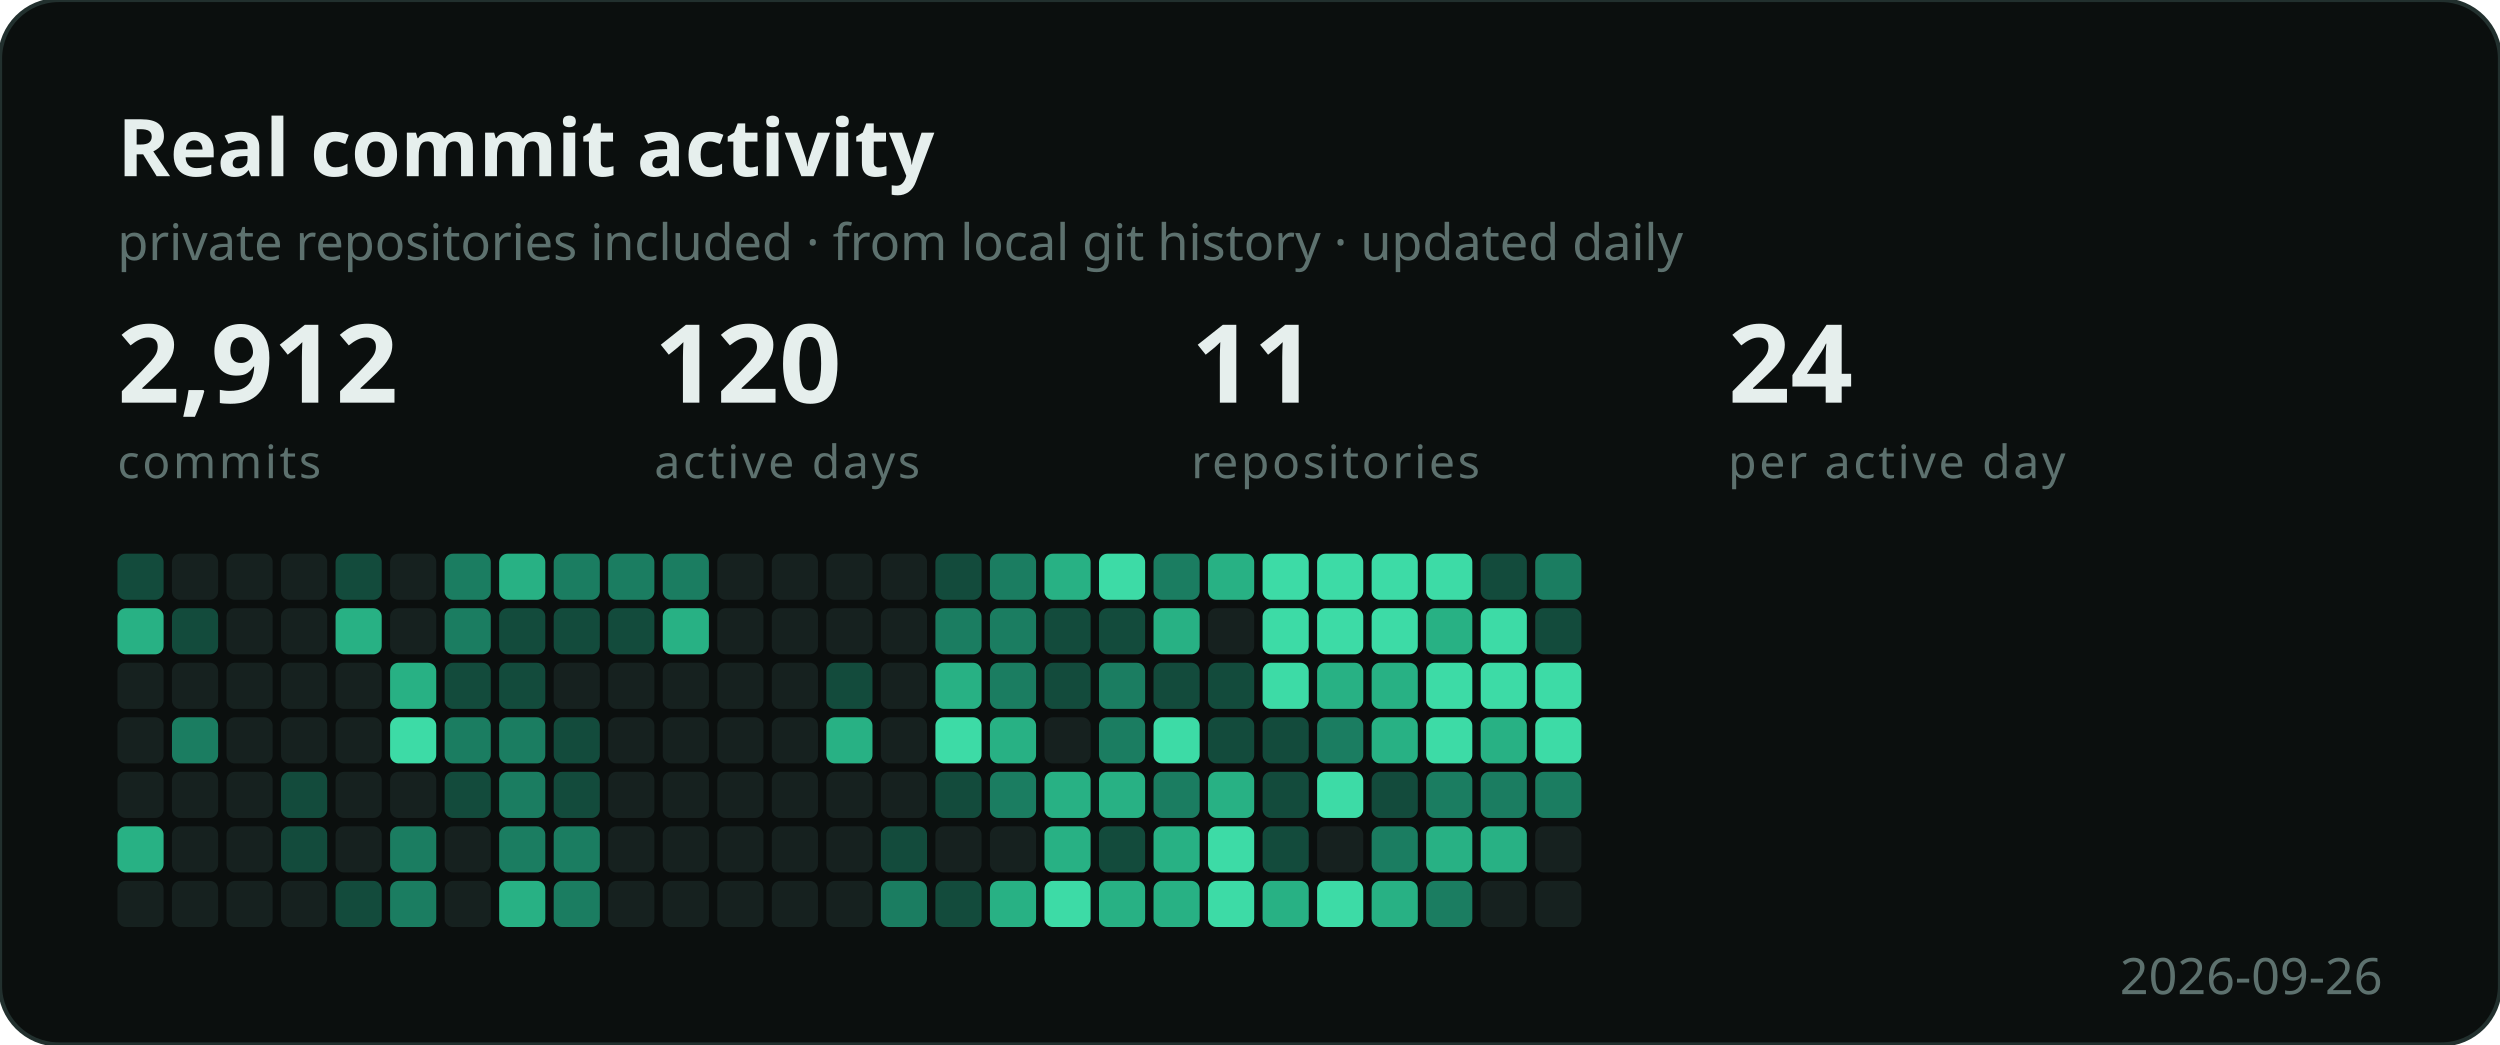
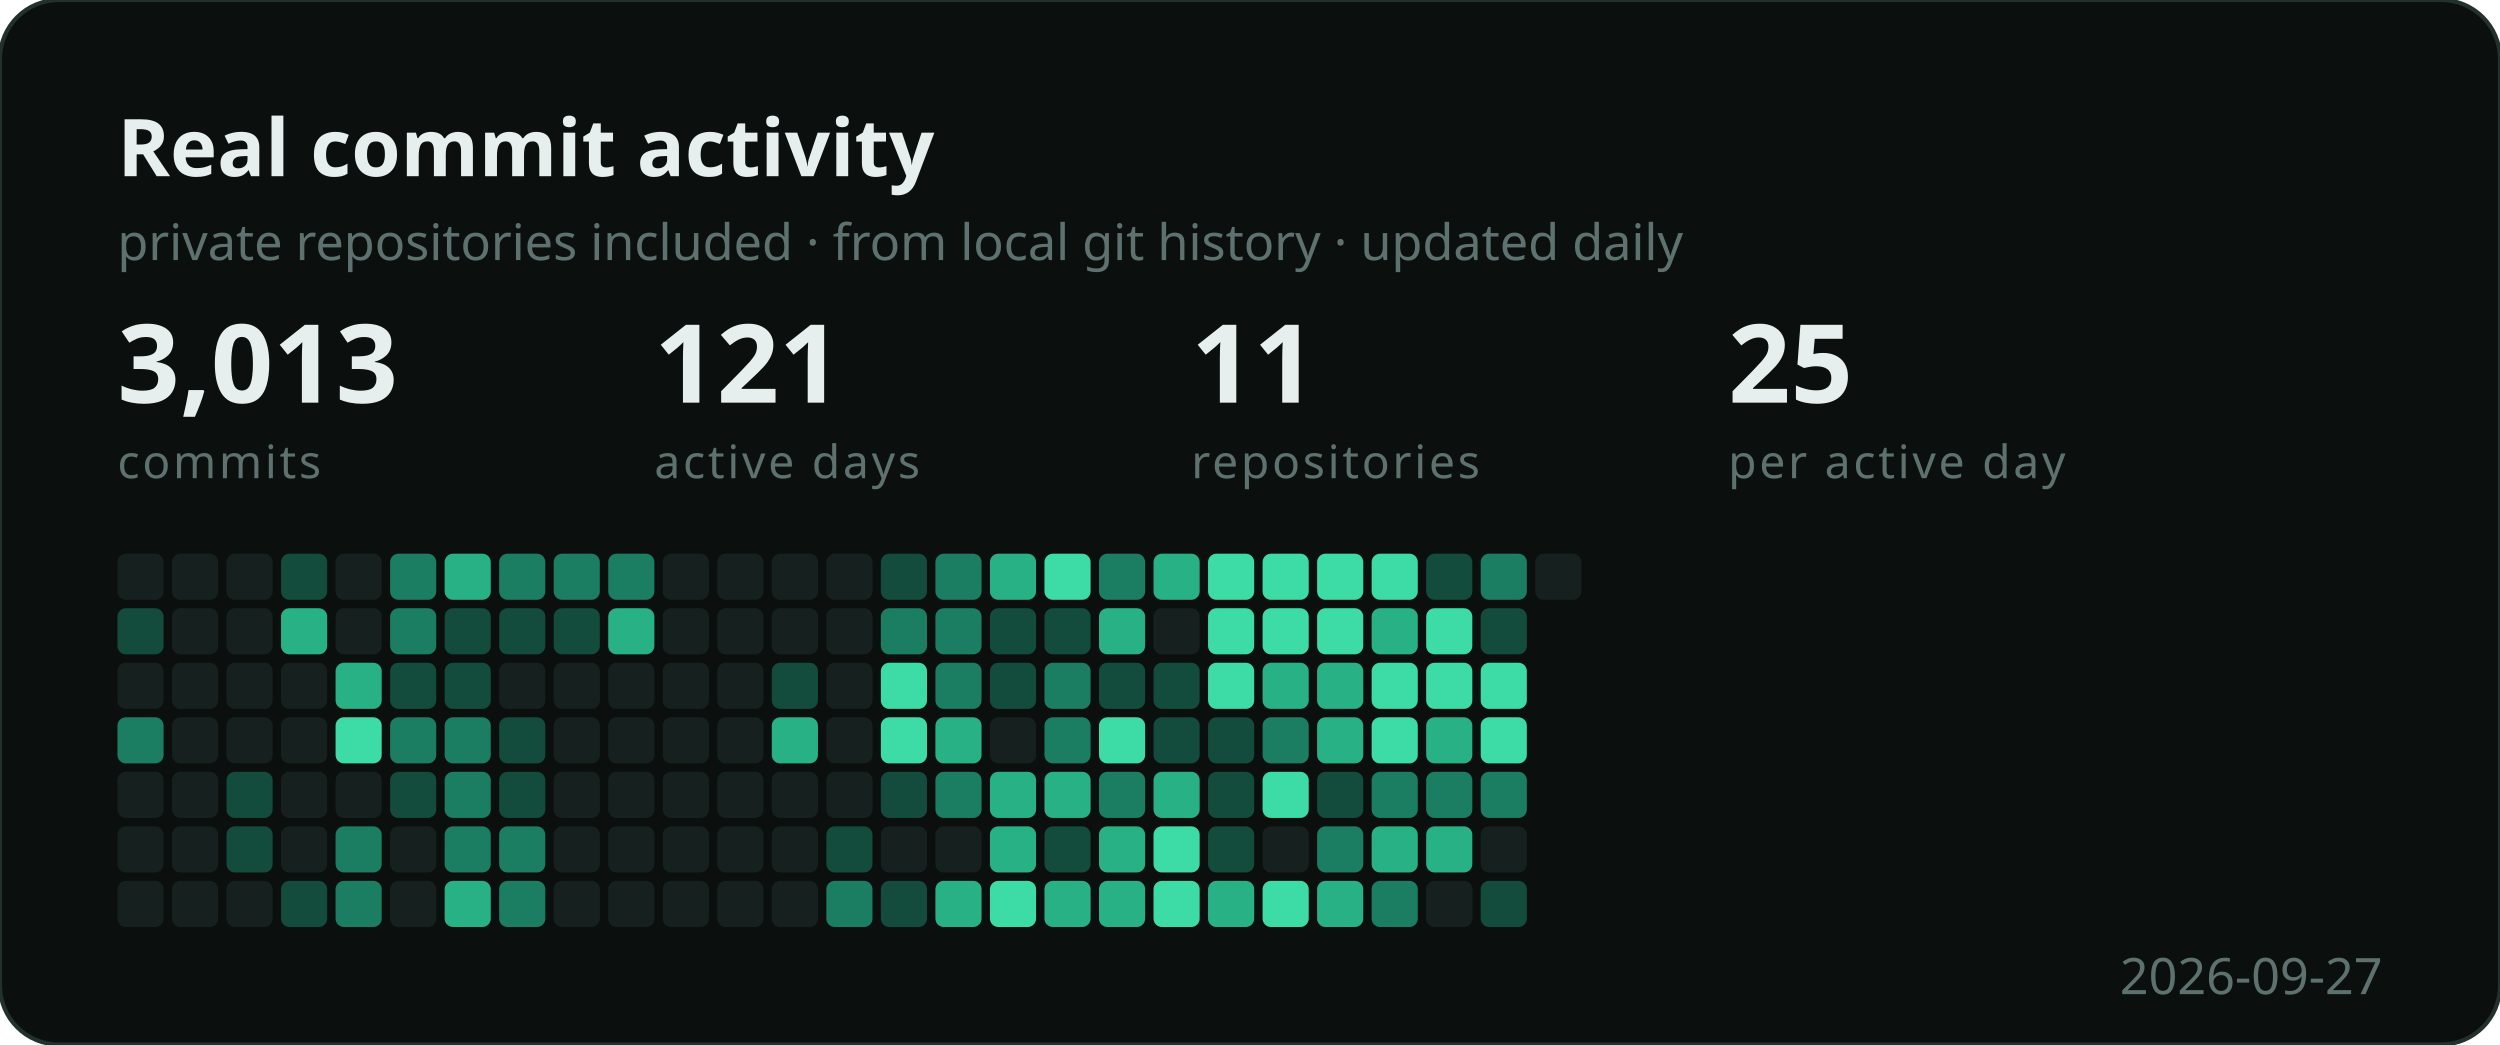
<svg xmlns="http://www.w3.org/2000/svg" width="596" height="249" viewBox="0 0 596 249" role="img" aria-label="Developer activity">
  <style>
    .b { font: 700 19px "Segoe UI", Ubuntu, sans-serif; fill: #e6efed; }
    .s { font: 400 12px "Segoe UI", Ubuntu, sans-serif; fill: #5d716e; }
    .n { font: 700 26px "Segoe UI", Ubuntu, sans-serif; fill: #e6efed; }
    .e { font: 400 11px "Segoe UI", Ubuntu, sans-serif; fill: #5d716e;
          letter-spacing: .06em; text-transform: uppercase; }
  </style>
  <rect width="596" height="249" rx="14" fill="#0b0f0e" stroke="#22302e" />
  <text x="28" y="42" class="b">Real commit activity</text>
  <text x="28" y="62" class="s">private repositories included · from local git history · updated daily</text>
-   <text x="28" y="96" class="n">2,912</text>
+   <text x="28" y="96" class="n">3,013</text>
  <text x="28" y="114" class="e">commits</text>
-   <text x="156" y="96" class="n">120</text>
+   <text x="156" y="96" class="n">121</text>
  <text x="156" y="114" class="e">active days</text>
  <text x="284" y="96" class="n">11</text>
  <text x="284" y="114" class="e">repositories</text>
-   <text x="412" y="96" class="n">24</text>
+   <text x="412" y="96" class="n">25</text>
  <text x="412" y="114" class="e">per active day</text>
  <g transform="translate(28,132)">
-     <rect x="0" y="0" width="11" height="11" rx="2" fill="#134b3c" />
-     <rect x="0" y="13" width="11" height="11" rx="2" fill="#28b184" />
+     <rect x="0" y="0" width="11" height="11" rx="2" fill="#16211f" />
+     <rect x="0" y="13" width="11" height="11" rx="2" fill="#134b3c" />
    <rect x="0" y="26" width="11" height="11" rx="2" fill="#16211f" />
-     <rect x="0" y="39" width="11" height="11" rx="2" fill="#16211f" />
+     <rect x="0" y="39" width="11" height="11" rx="2" fill="#1b7d61" />
    <rect x="0" y="52" width="11" height="11" rx="2" fill="#16211f" />
-     <rect x="0" y="65" width="11" height="11" rx="2" fill="#28b184" />
+     <rect x="0" y="65" width="11" height="11" rx="2" fill="#16211f" />
    <rect x="0" y="78" width="11" height="11" rx="2" fill="#16211f" />
    <rect x="13" y="0" width="11" height="11" rx="2" fill="#16211f" />
-     <rect x="13" y="13" width="11" height="11" rx="2" fill="#134b3c" />
+     <rect x="13" y="13" width="11" height="11" rx="2" fill="#16211f" />
    <rect x="13" y="26" width="11" height="11" rx="2" fill="#16211f" />
-     <rect x="13" y="39" width="11" height="11" rx="2" fill="#1b7d61" />
+     <rect x="13" y="39" width="11" height="11" rx="2" fill="#16211f" />
    <rect x="13" y="52" width="11" height="11" rx="2" fill="#16211f" />
    <rect x="13" y="65" width="11" height="11" rx="2" fill="#16211f" />
    <rect x="13" y="78" width="11" height="11" rx="2" fill="#16211f" />
    <rect x="26" y="0" width="11" height="11" rx="2" fill="#16211f" />
    <rect x="26" y="13" width="11" height="11" rx="2" fill="#16211f" />
    <rect x="26" y="26" width="11" height="11" rx="2" fill="#16211f" />
    <rect x="26" y="39" width="11" height="11" rx="2" fill="#16211f" />
-     <rect x="26" y="52" width="11" height="11" rx="2" fill="#16211f" />
-     <rect x="26" y="65" width="11" height="11" rx="2" fill="#16211f" />
+     <rect x="26" y="52" width="11" height="11" rx="2" fill="#134b3c" />
+     <rect x="26" y="65" width="11" height="11" rx="2" fill="#134b3c" />
    <rect x="26" y="78" width="11" height="11" rx="2" fill="#16211f" />
-     <rect x="39" y="0" width="11" height="11" rx="2" fill="#16211f" />
-     <rect x="39" y="13" width="11" height="11" rx="2" fill="#16211f" />
+     <rect x="39" y="0" width="11" height="11" rx="2" fill="#134b3c" />
+     <rect x="39" y="13" width="11" height="11" rx="2" fill="#28b184" />
    <rect x="39" y="26" width="11" height="11" rx="2" fill="#16211f" />
    <rect x="39" y="39" width="11" height="11" rx="2" fill="#16211f" />
-     <rect x="39" y="52" width="11" height="11" rx="2" fill="#134b3c" />
-     <rect x="39" y="65" width="11" height="11" rx="2" fill="#134b3c" />
-     <rect x="39" y="78" width="11" height="11" rx="2" fill="#16211f" />
-     <rect x="52" y="0" width="11" height="11" rx="2" fill="#134b3c" />
-     <rect x="52" y="13" width="11" height="11" rx="2" fill="#28b184" />
-     <rect x="52" y="26" width="11" height="11" rx="2" fill="#16211f" />
-     <rect x="52" y="39" width="11" height="11" rx="2" fill="#16211f" />
+     <rect x="39" y="52" width="11" height="11" rx="2" fill="#16211f" />
+     <rect x="39" y="65" width="11" height="11" rx="2" fill="#16211f" />
+     <rect x="39" y="78" width="11" height="11" rx="2" fill="#134b3c" />
+     <rect x="52" y="0" width="11" height="11" rx="2" fill="#16211f" />
+     <rect x="52" y="13" width="11" height="11" rx="2" fill="#16211f" />
+     <rect x="52" y="26" width="11" height="11" rx="2" fill="#28b184" />
+     <rect x="52" y="39" width="11" height="11" rx="2" fill="#3ddba6" />
    <rect x="52" y="52" width="11" height="11" rx="2" fill="#16211f" />
-     <rect x="52" y="65" width="11" height="11" rx="2" fill="#16211f" />
-     <rect x="52" y="78" width="11" height="11" rx="2" fill="#134b3c" />
-     <rect x="65" y="0" width="11" height="11" rx="2" fill="#16211f" />
-     <rect x="65" y="13" width="11" height="11" rx="2" fill="#16211f" />
-     <rect x="65" y="26" width="11" height="11" rx="2" fill="#28b184" />
-     <rect x="65" y="39" width="11" height="11" rx="2" fill="#3ddba6" />
-     <rect x="65" y="52" width="11" height="11" rx="2" fill="#16211f" />
-     <rect x="65" y="65" width="11" height="11" rx="2" fill="#1b7d61" />
-     <rect x="65" y="78" width="11" height="11" rx="2" fill="#1b7d61" />
-     <rect x="78" y="0" width="11" height="11" rx="2" fill="#1b7d61" />
-     <rect x="78" y="13" width="11" height="11" rx="2" fill="#1b7d61" />
+     <rect x="52" y="65" width="11" height="11" rx="2" fill="#1b7d61" />
+     <rect x="52" y="78" width="11" height="11" rx="2" fill="#1b7d61" />
+     <rect x="65" y="0" width="11" height="11" rx="2" fill="#1b7d61" />
+     <rect x="65" y="13" width="11" height="11" rx="2" fill="#1b7d61" />
+     <rect x="65" y="26" width="11" height="11" rx="2" fill="#134b3c" />
+     <rect x="65" y="39" width="11" height="11" rx="2" fill="#1b7d61" />
+     <rect x="65" y="52" width="11" height="11" rx="2" fill="#134b3c" />
+     <rect x="65" y="65" width="11" height="11" rx="2" fill="#16211f" />
+     <rect x="65" y="78" width="11" height="11" rx="2" fill="#16211f" />
+     <rect x="78" y="0" width="11" height="11" rx="2" fill="#28b184" />
+     <rect x="78" y="13" width="11" height="11" rx="2" fill="#134b3c" />
    <rect x="78" y="26" width="11" height="11" rx="2" fill="#134b3c" />
    <rect x="78" y="39" width="11" height="11" rx="2" fill="#1b7d61" />
-     <rect x="78" y="52" width="11" height="11" rx="2" fill="#134b3c" />
-     <rect x="78" y="65" width="11" height="11" rx="2" fill="#16211f" />
-     <rect x="78" y="78" width="11" height="11" rx="2" fill="#16211f" />
-     <rect x="91" y="0" width="11" height="11" rx="2" fill="#28b184" />
+     <rect x="78" y="52" width="11" height="11" rx="2" fill="#1b7d61" />
+     <rect x="78" y="65" width="11" height="11" rx="2" fill="#1b7d61" />
+     <rect x="78" y="78" width="11" height="11" rx="2" fill="#28b184" />
+     <rect x="91" y="0" width="11" height="11" rx="2" fill="#1b7d61" />
    <rect x="91" y="13" width="11" height="11" rx="2" fill="#134b3c" />
-     <rect x="91" y="26" width="11" height="11" rx="2" fill="#134b3c" />
-     <rect x="91" y="39" width="11" height="11" rx="2" fill="#1b7d61" />
-     <rect x="91" y="52" width="11" height="11" rx="2" fill="#1b7d61" />
+     <rect x="91" y="26" width="11" height="11" rx="2" fill="#16211f" />
+     <rect x="91" y="39" width="11" height="11" rx="2" fill="#134b3c" />
+     <rect x="91" y="52" width="11" height="11" rx="2" fill="#134b3c" />
    <rect x="91" y="65" width="11" height="11" rx="2" fill="#1b7d61" />
-     <rect x="91" y="78" width="11" height="11" rx="2" fill="#28b184" />
+     <rect x="91" y="78" width="11" height="11" rx="2" fill="#1b7d61" />
    <rect x="104" y="0" width="11" height="11" rx="2" fill="#1b7d61" />
    <rect x="104" y="13" width="11" height="11" rx="2" fill="#134b3c" />
    <rect x="104" y="26" width="11" height="11" rx="2" fill="#16211f" />
-     <rect x="104" y="39" width="11" height="11" rx="2" fill="#134b3c" />
-     <rect x="104" y="52" width="11" height="11" rx="2" fill="#134b3c" />
-     <rect x="104" y="65" width="11" height="11" rx="2" fill="#1b7d61" />
-     <rect x="104" y="78" width="11" height="11" rx="2" fill="#1b7d61" />
+     <rect x="104" y="39" width="11" height="11" rx="2" fill="#16211f" />
+     <rect x="104" y="52" width="11" height="11" rx="2" fill="#16211f" />
+     <rect x="104" y="65" width="11" height="11" rx="2" fill="#16211f" />
+     <rect x="104" y="78" width="11" height="11" rx="2" fill="#16211f" />
    <rect x="117" y="0" width="11" height="11" rx="2" fill="#1b7d61" />
-     <rect x="117" y="13" width="11" height="11" rx="2" fill="#134b3c" />
+     <rect x="117" y="13" width="11" height="11" rx="2" fill="#28b184" />
    <rect x="117" y="26" width="11" height="11" rx="2" fill="#16211f" />
    <rect x="117" y="39" width="11" height="11" rx="2" fill="#16211f" />
    <rect x="117" y="52" width="11" height="11" rx="2" fill="#16211f" />
    <rect x="117" y="65" width="11" height="11" rx="2" fill="#16211f" />
    <rect x="117" y="78" width="11" height="11" rx="2" fill="#16211f" />
-     <rect x="130" y="0" width="11" height="11" rx="2" fill="#1b7d61" />
-     <rect x="130" y="13" width="11" height="11" rx="2" fill="#28b184" />
+     <rect x="130" y="0" width="11" height="11" rx="2" fill="#16211f" />
+     <rect x="130" y="13" width="11" height="11" rx="2" fill="#16211f" />
    <rect x="130" y="26" width="11" height="11" rx="2" fill="#16211f" />
    <rect x="130" y="39" width="11" height="11" rx="2" fill="#16211f" />
    <rect x="130" y="52" width="11" height="11" rx="2" fill="#16211f" />
    <rect x="130" y="65" width="11" height="11" rx="2" fill="#16211f" />
    <rect x="130" y="78" width="11" height="11" rx="2" fill="#16211f" />
    <rect x="143" y="0" width="11" height="11" rx="2" fill="#16211f" />
    <rect x="143" y="13" width="11" height="11" rx="2" fill="#16211f" />
    <rect x="143" y="26" width="11" height="11" rx="2" fill="#16211f" />
    <rect x="143" y="39" width="11" height="11" rx="2" fill="#16211f" />
    <rect x="143" y="52" width="11" height="11" rx="2" fill="#16211f" />
    <rect x="143" y="65" width="11" height="11" rx="2" fill="#16211f" />
    <rect x="143" y="78" width="11" height="11" rx="2" fill="#16211f" />
    <rect x="156" y="0" width="11" height="11" rx="2" fill="#16211f" />
    <rect x="156" y="13" width="11" height="11" rx="2" fill="#16211f" />
-     <rect x="156" y="26" width="11" height="11" rx="2" fill="#16211f" />
-     <rect x="156" y="39" width="11" height="11" rx="2" fill="#16211f" />
+     <rect x="156" y="26" width="11" height="11" rx="2" fill="#134b3c" />
+     <rect x="156" y="39" width="11" height="11" rx="2" fill="#28b184" />
    <rect x="156" y="52" width="11" height="11" rx="2" fill="#16211f" />
    <rect x="156" y="65" width="11" height="11" rx="2" fill="#16211f" />
    <rect x="156" y="78" width="11" height="11" rx="2" fill="#16211f" />
    <rect x="169" y="0" width="11" height="11" rx="2" fill="#16211f" />
    <rect x="169" y="13" width="11" height="11" rx="2" fill="#16211f" />
-     <rect x="169" y="26" width="11" height="11" rx="2" fill="#134b3c" />
-     <rect x="169" y="39" width="11" height="11" rx="2" fill="#28b184" />
+     <rect x="169" y="26" width="11" height="11" rx="2" fill="#16211f" />
+     <rect x="169" y="39" width="11" height="11" rx="2" fill="#16211f" />
    <rect x="169" y="52" width="11" height="11" rx="2" fill="#16211f" />
-     <rect x="169" y="65" width="11" height="11" rx="2" fill="#16211f" />
-     <rect x="169" y="78" width="11" height="11" rx="2" fill="#16211f" />
-     <rect x="182" y="0" width="11" height="11" rx="2" fill="#16211f" />
-     <rect x="182" y="13" width="11" height="11" rx="2" fill="#16211f" />
-     <rect x="182" y="26" width="11" height="11" rx="2" fill="#16211f" />
-     <rect x="182" y="39" width="11" height="11" rx="2" fill="#16211f" />
-     <rect x="182" y="52" width="11" height="11" rx="2" fill="#16211f" />
-     <rect x="182" y="65" width="11" height="11" rx="2" fill="#134b3c" />
-     <rect x="182" y="78" width="11" height="11" rx="2" fill="#1b7d61" />
-     <rect x="195" y="0" width="11" height="11" rx="2" fill="#134b3c" />
+     <rect x="169" y="65" width="11" height="11" rx="2" fill="#134b3c" />
+     <rect x="169" y="78" width="11" height="11" rx="2" fill="#1b7d61" />
+     <rect x="182" y="0" width="11" height="11" rx="2" fill="#134b3c" />
+     <rect x="182" y="13" width="11" height="11" rx="2" fill="#1b7d61" />
+     <rect x="182" y="26" width="11" height="11" rx="2" fill="#3ddba6" />
+     <rect x="182" y="39" width="11" height="11" rx="2" fill="#3ddba6" />
+     <rect x="182" y="52" width="11" height="11" rx="2" fill="#134b3c" />
+     <rect x="182" y="65" width="11" height="11" rx="2" fill="#16211f" />
+     <rect x="182" y="78" width="11" height="11" rx="2" fill="#134b3c" />
+     <rect x="195" y="0" width="11" height="11" rx="2" fill="#1b7d61" />
    <rect x="195" y="13" width="11" height="11" rx="2" fill="#1b7d61" />
-     <rect x="195" y="26" width="11" height="11" rx="2" fill="#28b184" />
-     <rect x="195" y="39" width="11" height="11" rx="2" fill="#3ddba6" />
-     <rect x="195" y="52" width="11" height="11" rx="2" fill="#134b3c" />
+     <rect x="195" y="26" width="11" height="11" rx="2" fill="#1b7d61" />
+     <rect x="195" y="39" width="11" height="11" rx="2" fill="#28b184" />
+     <rect x="195" y="52" width="11" height="11" rx="2" fill="#1b7d61" />
    <rect x="195" y="65" width="11" height="11" rx="2" fill="#16211f" />
-     <rect x="195" y="78" width="11" height="11" rx="2" fill="#134b3c" />
-     <rect x="208" y="0" width="11" height="11" rx="2" fill="#1b7d61" />
-     <rect x="208" y="13" width="11" height="11" rx="2" fill="#1b7d61" />
-     <rect x="208" y="26" width="11" height="11" rx="2" fill="#1b7d61" />
-     <rect x="208" y="39" width="11" height="11" rx="2" fill="#28b184" />
-     <rect x="208" y="52" width="11" height="11" rx="2" fill="#1b7d61" />
-     <rect x="208" y="65" width="11" height="11" rx="2" fill="#16211f" />
-     <rect x="208" y="78" width="11" height="11" rx="2" fill="#28b184" />
-     <rect x="221" y="0" width="11" height="11" rx="2" fill="#28b184" />
+     <rect x="195" y="78" width="11" height="11" rx="2" fill="#28b184" />
+     <rect x="208" y="0" width="11" height="11" rx="2" fill="#28b184" />
+     <rect x="208" y="13" width="11" height="11" rx="2" fill="#134b3c" />
+     <rect x="208" y="26" width="11" height="11" rx="2" fill="#134b3c" />
+     <rect x="208" y="39" width="11" height="11" rx="2" fill="#16211f" />
+     <rect x="208" y="52" width="11" height="11" rx="2" fill="#28b184" />
+     <rect x="208" y="65" width="11" height="11" rx="2" fill="#28b184" />
+     <rect x="208" y="78" width="11" height="11" rx="2" fill="#3ddba6" />
+     <rect x="221" y="0" width="11" height="11" rx="2" fill="#3ddba6" />
    <rect x="221" y="13" width="11" height="11" rx="2" fill="#134b3c" />
-     <rect x="221" y="26" width="11" height="11" rx="2" fill="#134b3c" />
-     <rect x="221" y="39" width="11" height="11" rx="2" fill="#16211f" />
+     <rect x="221" y="26" width="11" height="11" rx="2" fill="#1b7d61" />
+     <rect x="221" y="39" width="11" height="11" rx="2" fill="#1b7d61" />
    <rect x="221" y="52" width="11" height="11" rx="2" fill="#28b184" />
-     <rect x="221" y="65" width="11" height="11" rx="2" fill="#28b184" />
-     <rect x="221" y="78" width="11" height="11" rx="2" fill="#3ddba6" />
-     <rect x="234" y="0" width="11" height="11" rx="2" fill="#3ddba6" />
-     <rect x="234" y="13" width="11" height="11" rx="2" fill="#134b3c" />
-     <rect x="234" y="26" width="11" height="11" rx="2" fill="#1b7d61" />
-     <rect x="234" y="39" width="11" height="11" rx="2" fill="#1b7d61" />
-     <rect x="234" y="52" width="11" height="11" rx="2" fill="#28b184" />
-     <rect x="234" y="65" width="11" height="11" rx="2" fill="#134b3c" />
+     <rect x="221" y="65" width="11" height="11" rx="2" fill="#134b3c" />
+     <rect x="221" y="78" width="11" height="11" rx="2" fill="#28b184" />
+     <rect x="234" y="0" width="11" height="11" rx="2" fill="#1b7d61" />
+     <rect x="234" y="13" width="11" height="11" rx="2" fill="#28b184" />
+     <rect x="234" y="26" width="11" height="11" rx="2" fill="#134b3c" />
+     <rect x="234" y="39" width="11" height="11" rx="2" fill="#3ddba6" />
+     <rect x="234" y="52" width="11" height="11" rx="2" fill="#1b7d61" />
+     <rect x="234" y="65" width="11" height="11" rx="2" fill="#28b184" />
    <rect x="234" y="78" width="11" height="11" rx="2" fill="#28b184" />
-     <rect x="247" y="0" width="11" height="11" rx="2" fill="#1b7d61" />
-     <rect x="247" y="13" width="11" height="11" rx="2" fill="#28b184" />
+     <rect x="247" y="0" width="11" height="11" rx="2" fill="#28b184" />
+     <rect x="247" y="13" width="11" height="11" rx="2" fill="#16211f" />
    <rect x="247" y="26" width="11" height="11" rx="2" fill="#134b3c" />
-     <rect x="247" y="39" width="11" height="11" rx="2" fill="#3ddba6" />
-     <rect x="247" y="52" width="11" height="11" rx="2" fill="#1b7d61" />
-     <rect x="247" y="65" width="11" height="11" rx="2" fill="#28b184" />
-     <rect x="247" y="78" width="11" height="11" rx="2" fill="#28b184" />
-     <rect x="260" y="0" width="11" height="11" rx="2" fill="#28b184" />
-     <rect x="260" y="13" width="11" height="11" rx="2" fill="#16211f" />
-     <rect x="260" y="26" width="11" height="11" rx="2" fill="#134b3c" />
+     <rect x="247" y="39" width="11" height="11" rx="2" fill="#134b3c" />
+     <rect x="247" y="52" width="11" height="11" rx="2" fill="#28b184" />
+     <rect x="247" y="65" width="11" height="11" rx="2" fill="#3ddba6" />
+     <rect x="247" y="78" width="11" height="11" rx="2" fill="#3ddba6" />
+     <rect x="260" y="0" width="11" height="11" rx="2" fill="#3ddba6" />
+     <rect x="260" y="13" width="11" height="11" rx="2" fill="#3ddba6" />
+     <rect x="260" y="26" width="11" height="11" rx="2" fill="#3ddba6" />
    <rect x="260" y="39" width="11" height="11" rx="2" fill="#134b3c" />
-     <rect x="260" y="52" width="11" height="11" rx="2" fill="#28b184" />
-     <rect x="260" y="65" width="11" height="11" rx="2" fill="#3ddba6" />
-     <rect x="260" y="78" width="11" height="11" rx="2" fill="#3ddba6" />
+     <rect x="260" y="52" width="11" height="11" rx="2" fill="#134b3c" />
+     <rect x="260" y="65" width="11" height="11" rx="2" fill="#134b3c" />
+     <rect x="260" y="78" width="11" height="11" rx="2" fill="#28b184" />
    <rect x="273" y="0" width="11" height="11" rx="2" fill="#3ddba6" />
    <rect x="273" y="13" width="11" height="11" rx="2" fill="#3ddba6" />
-     <rect x="273" y="26" width="11" height="11" rx="2" fill="#3ddba6" />
-     <rect x="273" y="39" width="11" height="11" rx="2" fill="#134b3c" />
-     <rect x="273" y="52" width="11" height="11" rx="2" fill="#134b3c" />
-     <rect x="273" y="65" width="11" height="11" rx="2" fill="#134b3c" />
-     <rect x="273" y="78" width="11" height="11" rx="2" fill="#28b184" />
+     <rect x="273" y="26" width="11" height="11" rx="2" fill="#28b184" />
+     <rect x="273" y="39" width="11" height="11" rx="2" fill="#1b7d61" />
+     <rect x="273" y="52" width="11" height="11" rx="2" fill="#3ddba6" />
+     <rect x="273" y="65" width="11" height="11" rx="2" fill="#16211f" />
+     <rect x="273" y="78" width="11" height="11" rx="2" fill="#3ddba6" />
    <rect x="286" y="0" width="11" height="11" rx="2" fill="#3ddba6" />
    <rect x="286" y="13" width="11" height="11" rx="2" fill="#3ddba6" />
    <rect x="286" y="26" width="11" height="11" rx="2" fill="#28b184" />
-     <rect x="286" y="39" width="11" height="11" rx="2" fill="#1b7d61" />
-     <rect x="286" y="52" width="11" height="11" rx="2" fill="#3ddba6" />
-     <rect x="286" y="65" width="11" height="11" rx="2" fill="#16211f" />
-     <rect x="286" y="78" width="11" height="11" rx="2" fill="#3ddba6" />
+     <rect x="286" y="39" width="11" height="11" rx="2" fill="#28b184" />
+     <rect x="286" y="52" width="11" height="11" rx="2" fill="#134b3c" />
+     <rect x="286" y="65" width="11" height="11" rx="2" fill="#1b7d61" />
+     <rect x="286" y="78" width="11" height="11" rx="2" fill="#28b184" />
    <rect x="299" y="0" width="11" height="11" rx="2" fill="#3ddba6" />
-     <rect x="299" y="13" width="11" height="11" rx="2" fill="#3ddba6" />
-     <rect x="299" y="26" width="11" height="11" rx="2" fill="#28b184" />
-     <rect x="299" y="39" width="11" height="11" rx="2" fill="#28b184" />
-     <rect x="299" y="52" width="11" height="11" rx="2" fill="#134b3c" />
-     <rect x="299" y="65" width="11" height="11" rx="2" fill="#1b7d61" />
-     <rect x="299" y="78" width="11" height="11" rx="2" fill="#28b184" />
-     <rect x="312" y="0" width="11" height="11" rx="2" fill="#3ddba6" />
-     <rect x="312" y="13" width="11" height="11" rx="2" fill="#28b184" />
+     <rect x="299" y="13" width="11" height="11" rx="2" fill="#28b184" />
+     <rect x="299" y="26" width="11" height="11" rx="2" fill="#3ddba6" />
+     <rect x="299" y="39" width="11" height="11" rx="2" fill="#3ddba6" />
+     <rect x="299" y="52" width="11" height="11" rx="2" fill="#1b7d61" />
+     <rect x="299" y="65" width="11" height="11" rx="2" fill="#28b184" />
+     <rect x="299" y="78" width="11" height="11" rx="2" fill="#1b7d61" />
+     <rect x="312" y="0" width="11" height="11" rx="2" fill="#134b3c" />
+     <rect x="312" y="13" width="11" height="11" rx="2" fill="#3ddba6" />
    <rect x="312" y="26" width="11" height="11" rx="2" fill="#3ddba6" />
-     <rect x="312" y="39" width="11" height="11" rx="2" fill="#3ddba6" />
+     <rect x="312" y="39" width="11" height="11" rx="2" fill="#28b184" />
    <rect x="312" y="52" width="11" height="11" rx="2" fill="#1b7d61" />
    <rect x="312" y="65" width="11" height="11" rx="2" fill="#28b184" />
-     <rect x="312" y="78" width="11" height="11" rx="2" fill="#1b7d61" />
-     <rect x="325" y="0" width="11" height="11" rx="2" fill="#134b3c" />
-     <rect x="325" y="13" width="11" height="11" rx="2" fill="#3ddba6" />
+     <rect x="312" y="78" width="11" height="11" rx="2" fill="#16211f" />
+     <rect x="325" y="0" width="11" height="11" rx="2" fill="#1b7d61" />
+     <rect x="325" y="13" width="11" height="11" rx="2" fill="#134b3c" />
    <rect x="325" y="26" width="11" height="11" rx="2" fill="#3ddba6" />
-     <rect x="325" y="39" width="11" height="11" rx="2" fill="#28b184" />
+     <rect x="325" y="39" width="11" height="11" rx="2" fill="#3ddba6" />
    <rect x="325" y="52" width="11" height="11" rx="2" fill="#1b7d61" />
-     <rect x="325" y="65" width="11" height="11" rx="2" fill="#28b184" />
-     <rect x="325" y="78" width="11" height="11" rx="2" fill="#16211f" />
-     <rect x="338" y="0" width="11" height="11" rx="2" fill="#1b7d61" />
-     <rect x="338" y="13" width="11" height="11" rx="2" fill="#134b3c" />
-     <rect x="338" y="26" width="11" height="11" rx="2" fill="#3ddba6" />
-     <rect x="338" y="39" width="11" height="11" rx="2" fill="#3ddba6" />
-     <rect x="338" y="52" width="11" height="11" rx="2" fill="#1b7d61" />
-     <rect x="338" y="65" width="11" height="11" rx="2" fill="#16211f" />
-     <rect x="338" y="78" width="11" height="11" rx="2" fill="#16211f" />
+     <rect x="325" y="65" width="11" height="11" rx="2" fill="#16211f" />
+     <rect x="325" y="78" width="11" height="11" rx="2" fill="#134b3c" />
+     <rect x="338" y="0" width="11" height="11" rx="2" fill="#16211f" />
  </g>
-   <text x="568" y="237" class="s" text-anchor="end">2026-09-26</text>
+   <text x="568" y="237" class="s" text-anchor="end">2026-09-27</text>
</svg>
